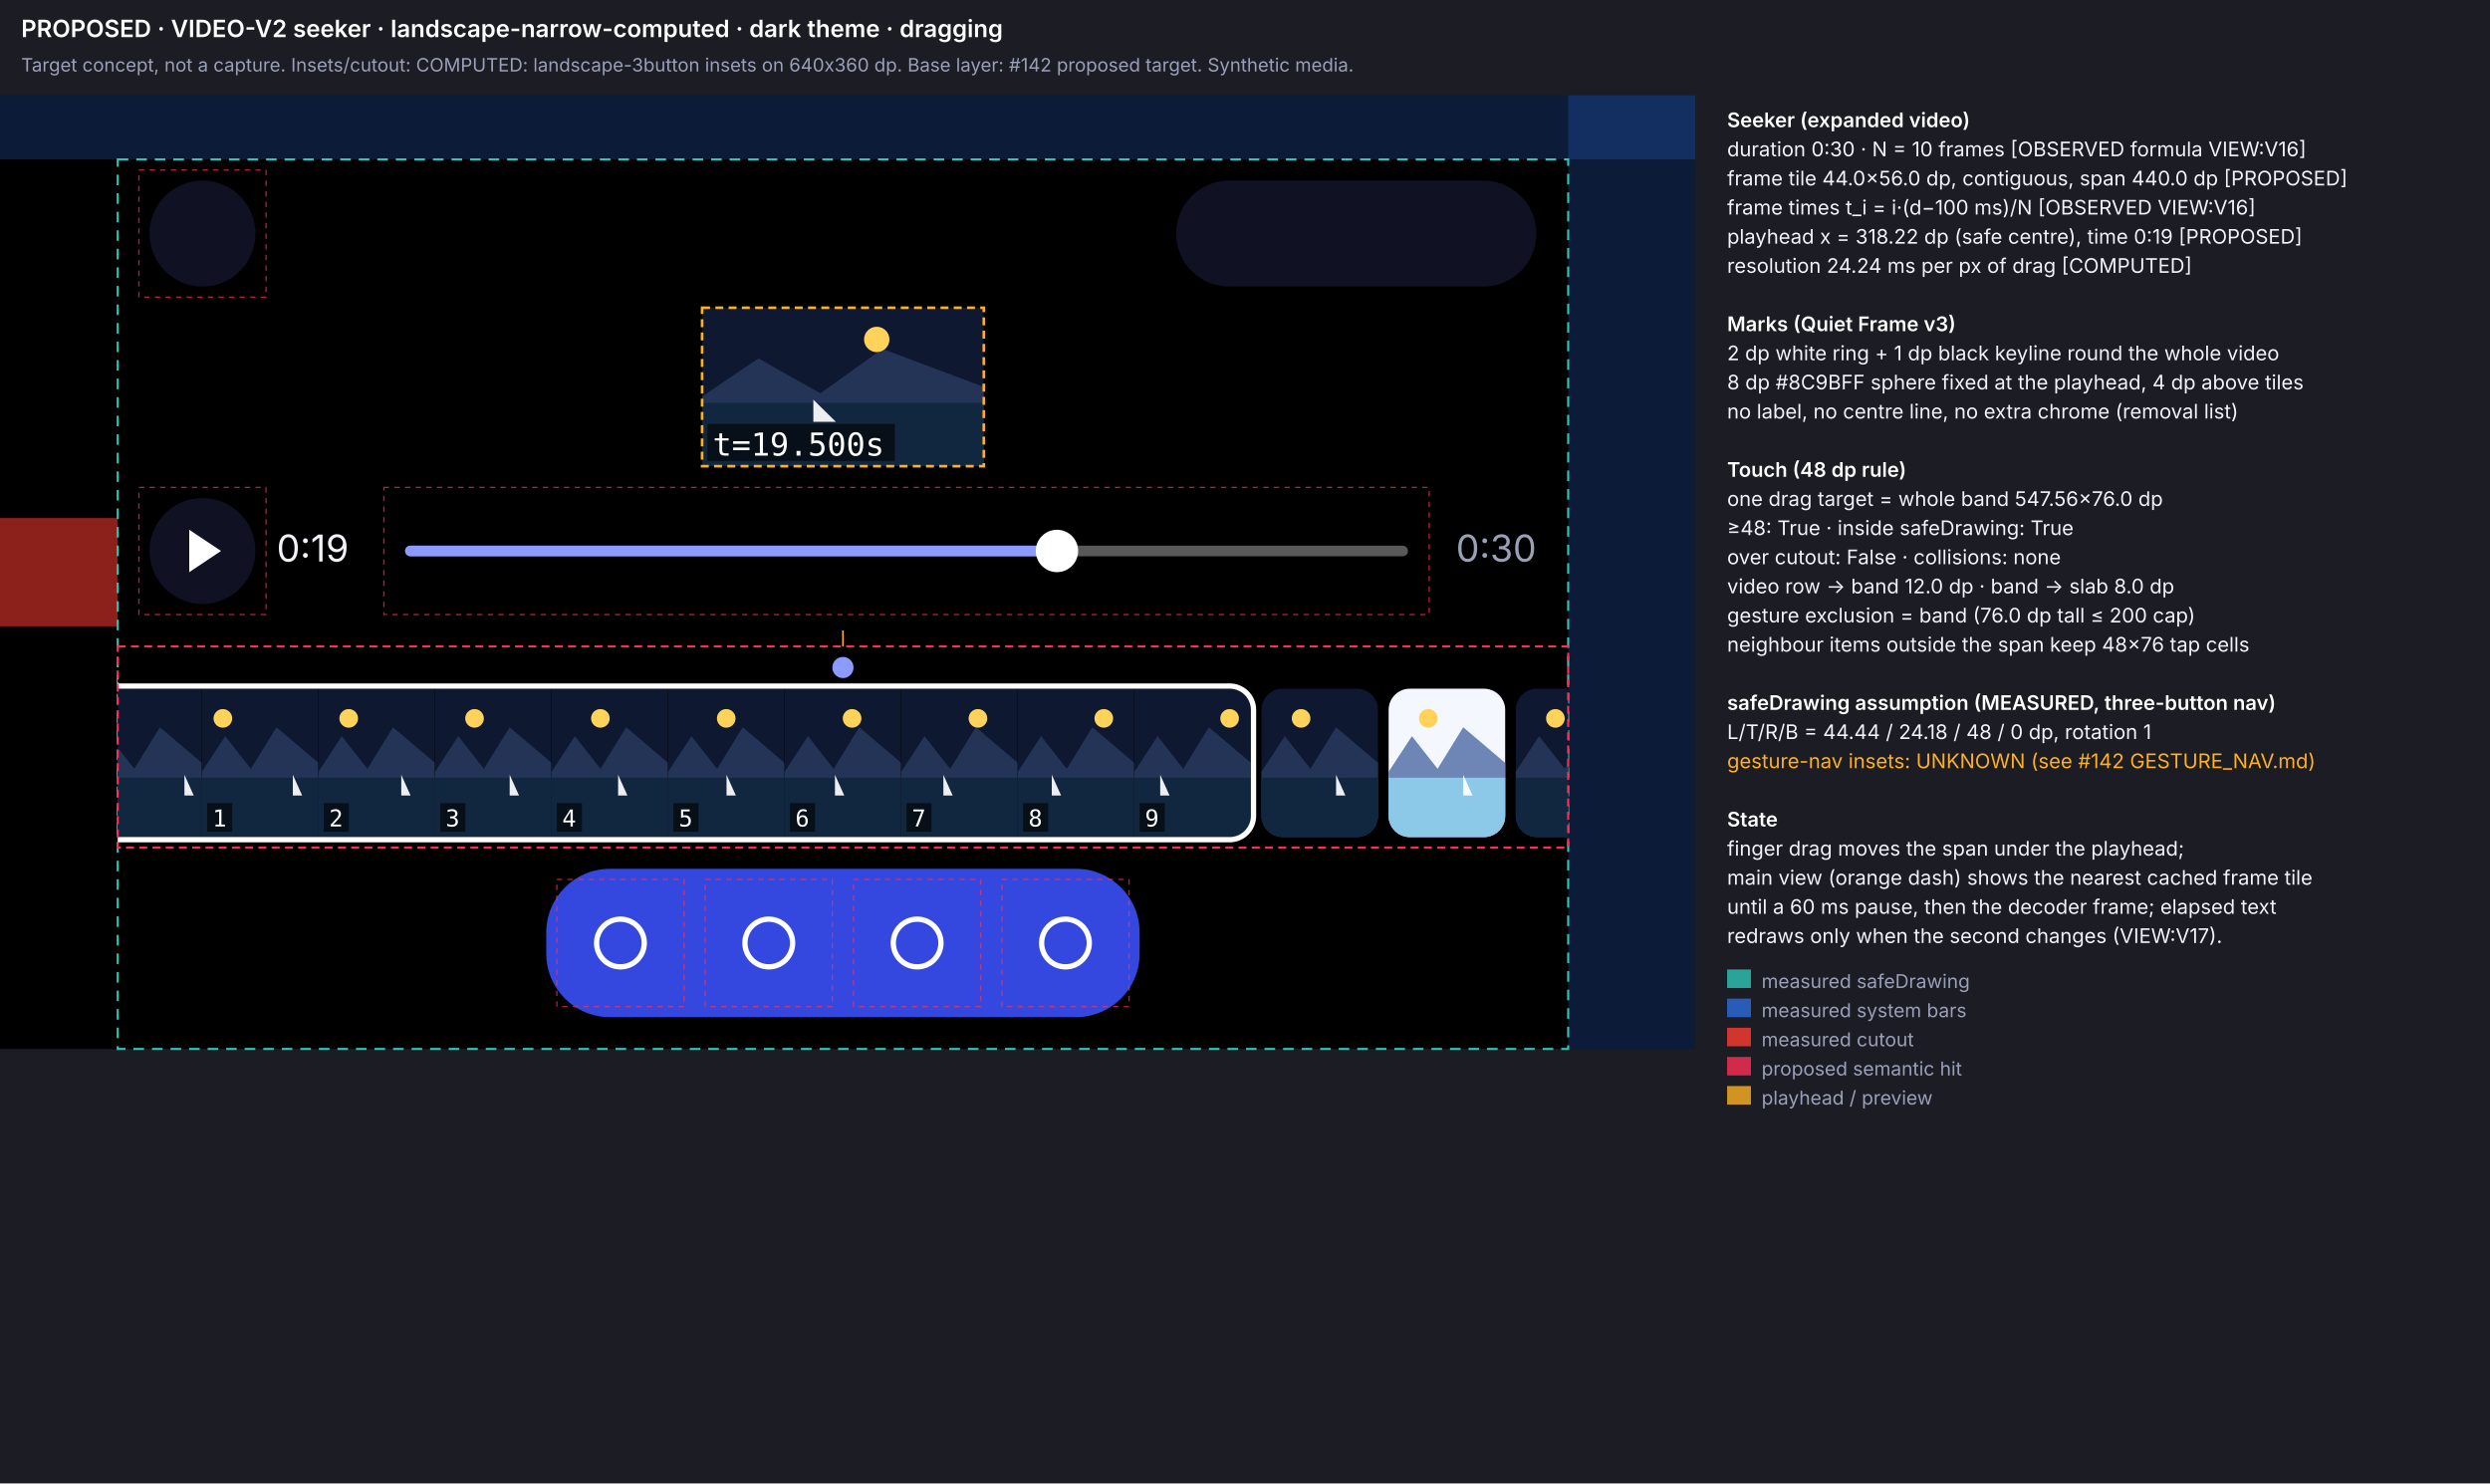
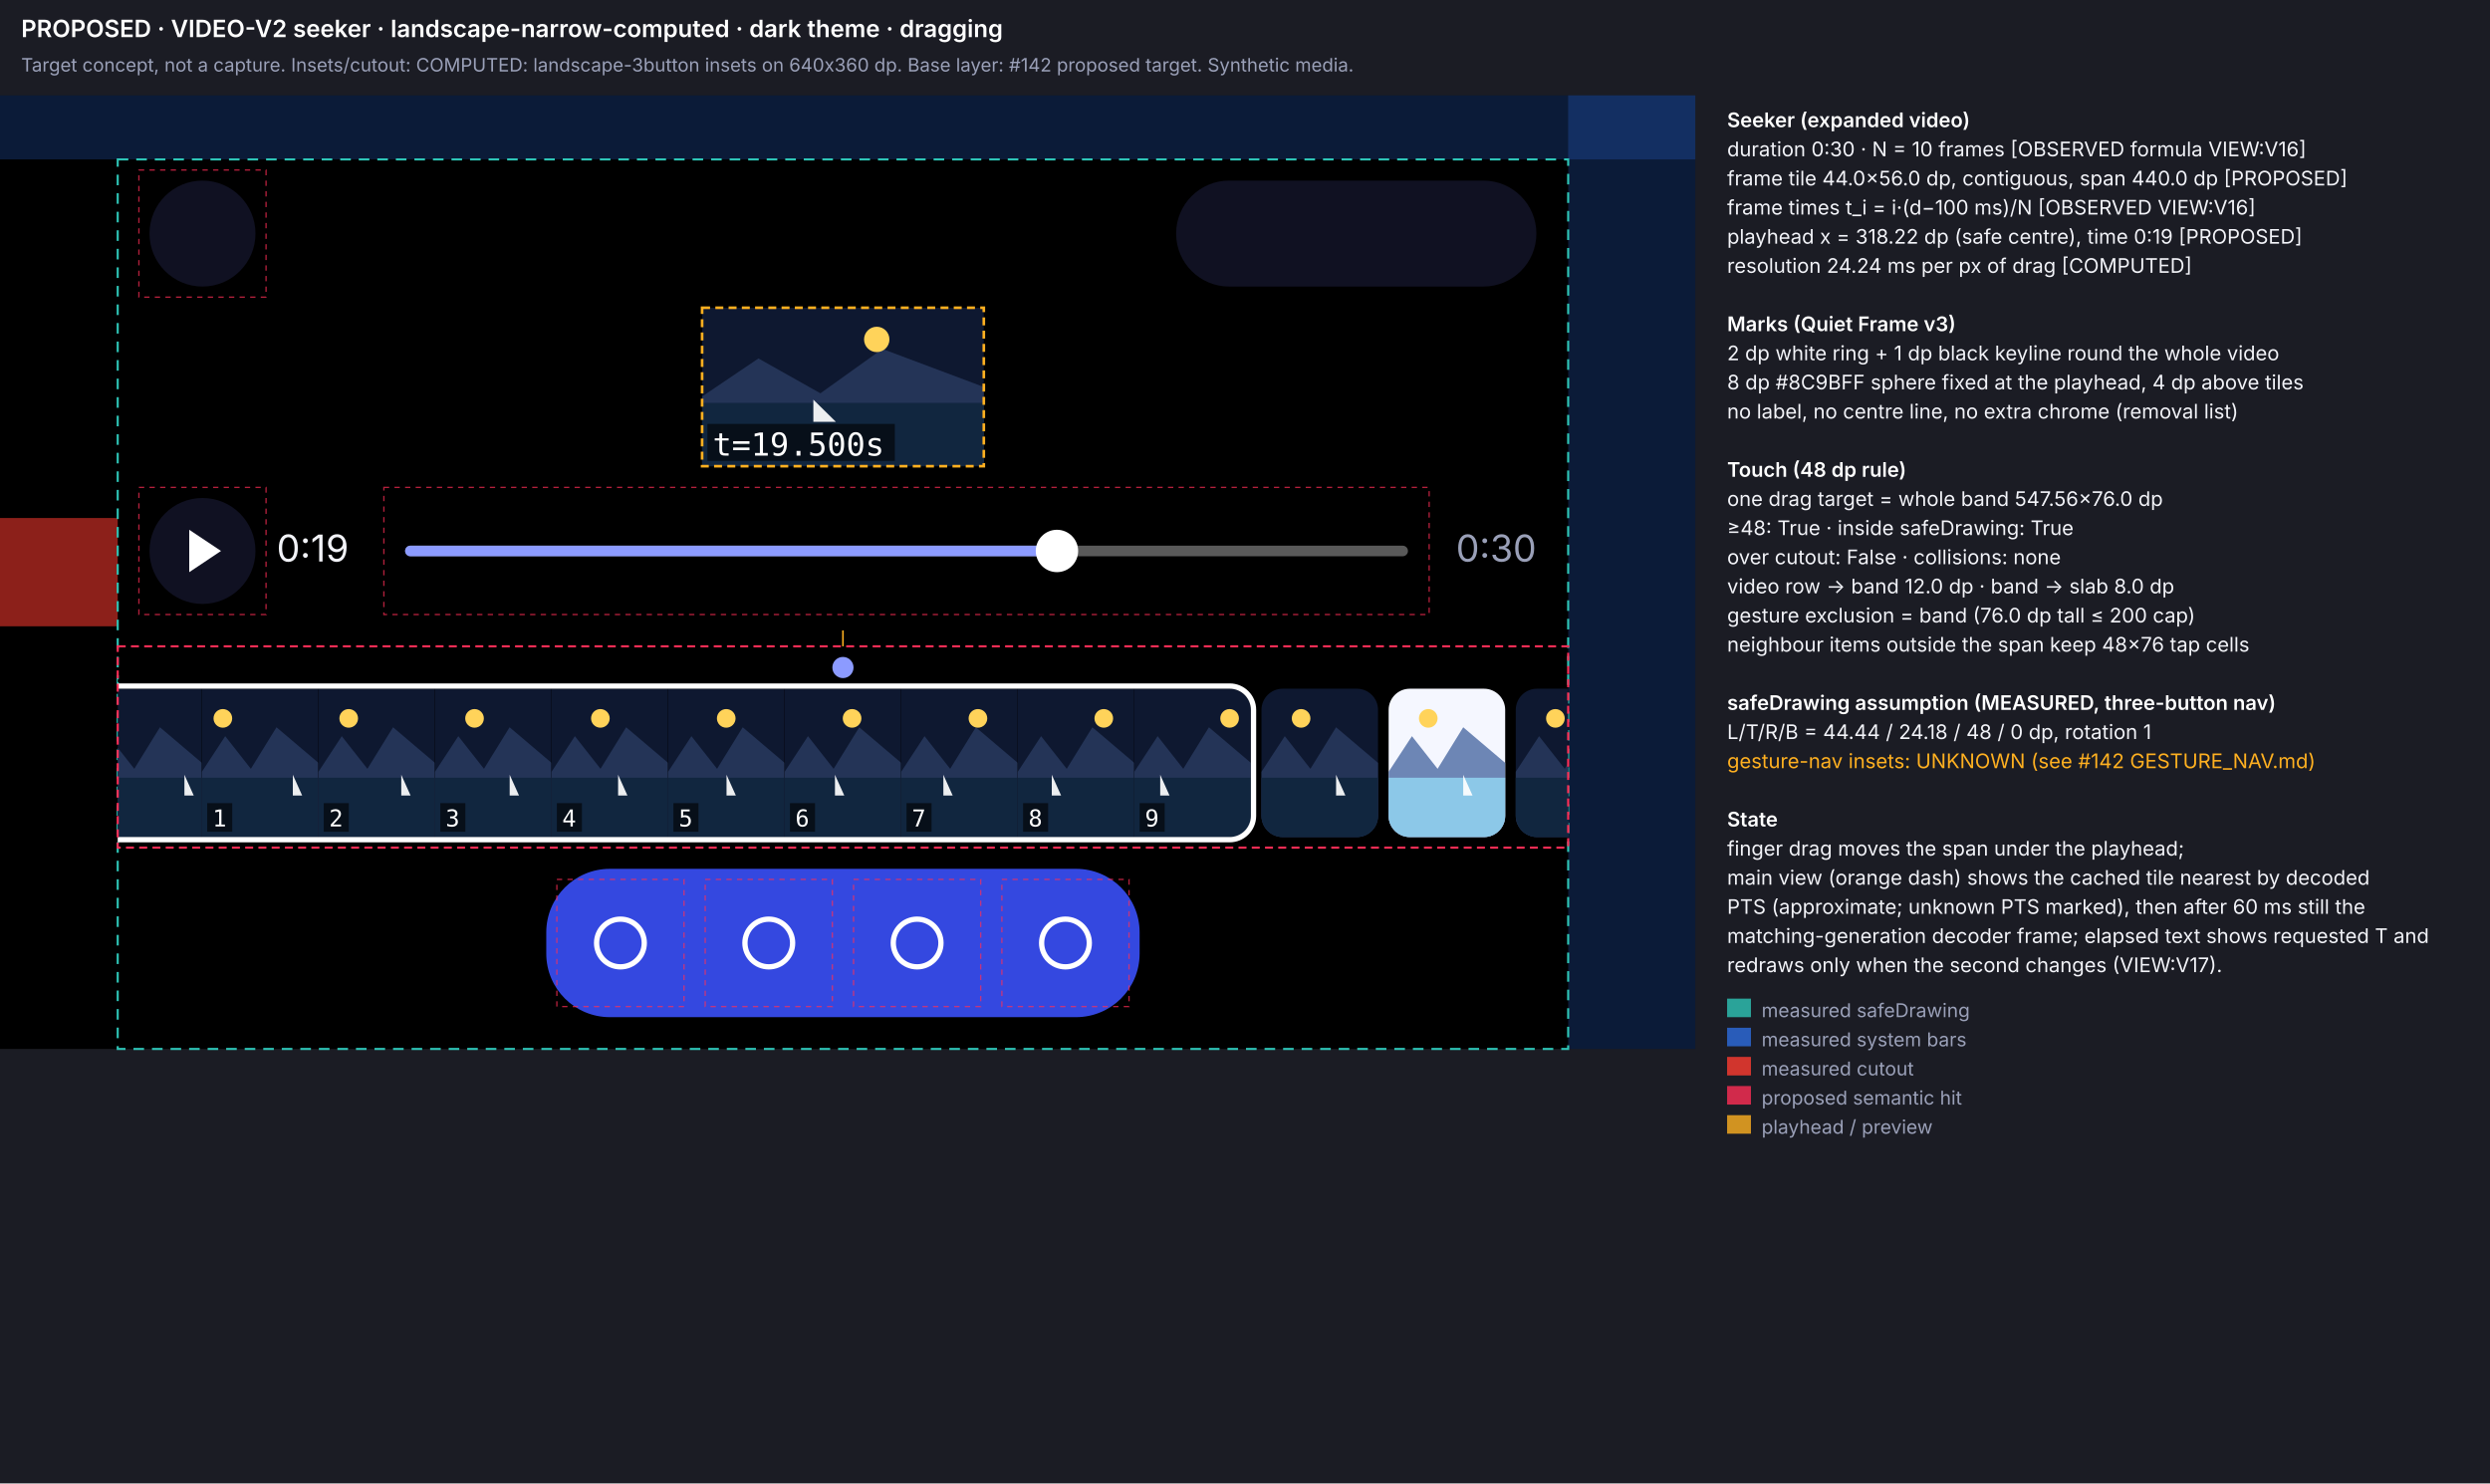
<svg xmlns="http://www.w3.org/2000/svg" viewBox="0 0 940.0 560.0" width="1880.0" height="1120.0" font-family="Funnel Sans, Inter, Arial, sans-serif">
  <rect width="940.0" height="560.0" fill="#1B1C24" />
  <text x="8" y="14" font-size="9" fill="#FFF" font-weight="600">PROPOSED · VIDEO-V2 seeker · landscape-narrow-computed · dark theme · dragging</text>
  <text x="8" y="27" font-size="7" fill="#9AA0B8">Target concept, not a capture. Insets/cutout: COMPUTED: landscape-3button insets on 640x360 dp. Base layer: #142 proposed target. Synthetic media.</text>
  <g transform="translate(0,36)">
    <rect width="640.0" height="360.0" fill="#000" />
    <clipPath id="media">
      <rect x="265.05" y="80.18" width="106.35" height="59.82" rx="0" />
    </clipPath>
    <g clip-path="url(#media)">
      <rect x="265.05" y="80.18" width="106.35" height="59.82" fill="#0E1830" />
      <path d="M265.05 113.68 L286.32 99.32 L309.71 112.48 L333.11 95.73 L371.39 110.09 V140.0 H265.05 Z" fill="#243457" />
      <rect x="265.05" y="116.07" width="106.35" height="23.93" fill="#11263F" />
      <circle cx="330.98" cy="92.14" r="4.79" fill="#FFD35A" />
      <path d="M307.05 123.25 l0 -8.37 l8.51 8.37 Z" fill="#FFFFFF" opacity=".92" />
      <rect x="267.05" y="124.04" width="70.76" height="13.96" fill="#000" opacity=".6" />
      <text x="269.05" y="136.0" font-size="11.96" fill="#FFF" font-family="monospace">t=19.500s</text>
    </g>
    <rect x="265.05" y="80.18" width="106.35" height="59.82" fill="none" stroke="#FFB020" stroke-width="1" stroke-dasharray="3 2" />
    <rect width="640.0" height="24.18" fill="#2D6CDF" opacity=".25" />
    <rect x="592.0" width="48" height="360.0" fill="#2D6CDF" opacity=".25" />
    <rect x="0.0" y="159.56" width="44.44" height="40.88" fill="#FF3B30" opacity=".55" />
    <rect x="44.44" y="24.18" width="547.56" height="335.82" fill="none" stroke="#2EC4B6" stroke-dasharray="4 3" stroke-width=".8" />
    <circle cx="76.44" cy="52.18" r="20" fill="#14152A" opacity=".8" />
    <rect x="444.0" y="32.18" width="136.0" height="40.0" rx="20" fill="#14152A" opacity=".8" />
    <rect x="152.92" y="170.0" width="378.6" height="4" rx="2" fill="#FFF" opacity=".35" />
    <rect x="152.92" y="170.0" width="246.09" height="4" rx="2" fill="#8C9BFF" />
    <circle cx="399.01" cy="172.0" r="8" fill="#FFF" />
    <circle cx="76.44" cy="172.0" r="20" fill="#14152A" opacity=".8" />
    <path d="M71.44 164.0 l12 8 l-12 8 Z" fill="#FFF" />
    <text x="104.44" y="176.0" font-size="14.0" fill="#F2F3F8">0:19</text>
    <text x="580.0" y="176.0" font-size="14.0" fill="#9AA0B8" text-anchor="end">0:30</text>
    <clipPath id="bdraggingband">
      <rect x="44.44" y="206.0" width="547.56" height="80.0" />
    </clipPath>
    <g clip-path="url(#bdraggingband)">
      <clipPath id="bdraggingn-11">
        <rect x="-15.78" y="224.0" width="44.0" height="56.0" rx="8" />
      </clipPath>
      <g clip-path="url(#bdraggingn-11)">
        <rect x="-15.78" y="224.0" width="44.0" height="56.0" fill="#F5F7FF" />
        <path d="M-15.78 255.36 L-6.98 241.92 L2.7 254.24 L12.38 238.56 L28.22 252.0 V280.0 H-15.78 Z" fill="#6D86B5" />
        <rect x="-15.78" y="257.6" width="44.0" height="22.4" fill="#8CC8E8" />
        <circle cx="-0.82" cy="235.2" r="3.52" fill="#FFD35A" />
        <path d="M12.38 264.32 l0 -7.84 l3.52 7.84 Z" fill="#FFFFFF" opacity=".92" />
      </g>
      <clipPath id="bdraggingn11">
        <rect x="476.22" y="224.0" width="44.0" height="56.0" rx="8" />
      </clipPath>
      <g clip-path="url(#bdraggingn11)">
        <rect x="476.22" y="224.0" width="44.0" height="56.0" fill="#0E1830" />
        <path d="M476.22 255.36 L485.02 241.92 L494.7 254.24 L504.38 238.56 L520.22 252.0 V280.0 H476.22 Z" fill="#243457" />
        <rect x="476.22" y="257.6" width="44.0" height="22.4" fill="#11263F" />
        <circle cx="491.18" cy="235.2" r="3.52" fill="#FFD35A" />
        <path d="M504.38 264.32 l0 -7.84 l3.52 7.84 Z" fill="#FFFFFF" opacity=".92" />
      </g>
      <clipPath id="bdraggingn12">
        <rect x="524.22" y="224.0" width="44.0" height="56.0" rx="8" />
      </clipPath>
      <g clip-path="url(#bdraggingn12)">
        <rect x="524.22" y="224.0" width="44.0" height="56.0" fill="#F5F7FF" />
        <path d="M524.22 255.36 L533.02 241.92 L542.7 254.24 L552.38 238.56 L568.22 252.0 V280.0 H524.22 Z" fill="#6D86B5" />
        <rect x="524.22" y="257.6" width="44.0" height="22.4" fill="#8CC8E8" />
        <circle cx="539.18" cy="235.2" r="3.52" fill="#FFD35A" />
        <path d="M552.38 264.32 l0 -7.84 l3.52 7.84 Z" fill="#FFFFFF" opacity=".92" />
      </g>
      <clipPath id="bdraggingn13">
        <rect x="572.22" y="224.0" width="44.0" height="56.0" rx="8" />
      </clipPath>
      <g clip-path="url(#bdraggingn13)">
        <rect x="572.22" y="224.0" width="44.0" height="56.0" fill="#0E1830" />
        <path d="M572.22 255.36 L581.02 241.92 L590.7 254.24 L600.38 238.56 L616.22 252.0 V280.0 H572.22 Z" fill="#243457" />
        <rect x="572.22" y="257.6" width="44.0" height="22.4" fill="#11263F" />
        <circle cx="587.18" cy="235.2" r="3.52" fill="#FFD35A" />
        <path d="M600.38 264.32 l0 -7.84 l3.52 7.84 Z" fill="#FFFFFF" opacity=".92" />
      </g>
      <clipPath id="bdraggingn14">
        <rect x="620.22" y="224.0" width="44.0" height="56.0" rx="8" />
      </clipPath>
      <g clip-path="url(#bdraggingn14)">
        <rect x="620.22" y="224.0" width="44.0" height="56.0" fill="#F5F7FF" />
        <path d="M620.22 255.36 L629.02 241.92 L638.7 254.24 L648.38 238.56 L664.22 252.0 V280.0 H620.22 Z" fill="#6D86B5" />
        <rect x="620.22" y="257.6" width="44.0" height="22.4" fill="#8CC8E8" />
        <circle cx="635.18" cy="235.2" r="3.52" fill="#FFD35A" />
        <path d="M648.38 264.32 l0 -7.84 l3.52 7.84 Z" fill="#FFFFFF" opacity=".92" />
      </g>
      <clipPath id="bdraggingspan">
        <rect x="32.22" y="224.0" width="440.0" height="56.0" rx="8" />
      </clipPath>
      <g clip-path="url(#bdraggingspan)">
        <rect x="32.22" y="224.0" width="44.0" height="56.0" fill="#0E1830" />
        <path d="M32.22 255.36 L41.02 241.92 L50.7 254.24 L60.38 238.56 L76.22 252.0 V280.0 H32.22 Z" fill="#243457" />
        <rect x="32.22" y="257.6" width="44.0" height="22.4" fill="#11263F" />
        <circle cx="36.62" cy="235.2" r="3.52" fill="#FFD35A" />
        <path d="M69.62 264.32 l0 -7.84 l3.52 7.84 Z" fill="#FFFFFF" opacity=".92" />
        <rect x="34.22" y="267.2" width="9.46" height="10.8" fill="#000" opacity=".6" />
        <text x="36.22" y="276.0" font-size="8.8" fill="#FFF" font-family="monospace">0</text>
        <line x1="76.22" y1="224.0" x2="76.22" y2="280.0" stroke="#000" stroke-opacity=".35" stroke-width=".5" />
        <rect x="76.22" y="224.0" width="44.0" height="56.0" fill="#0E1830" />
        <path d="M76.22 255.36 L85.02 241.92 L94.7 254.24 L104.38 238.56 L120.22 252.0 V280.0 H76.22 Z" fill="#243457" />
        <rect x="76.22" y="257.6" width="44.0" height="22.4" fill="#11263F" />
        <circle cx="84.13" cy="235.2" r="3.52" fill="#FFD35A" />
        <path d="M110.55 264.32 l0 -7.84 l3.52 7.84 Z" fill="#FFFFFF" opacity=".92" />
        <rect x="78.22" y="267.2" width="9.46" height="10.8" fill="#000" opacity=".6" />
        <text x="80.22" y="276.0" font-size="8.8" fill="#FFF" font-family="monospace">1</text>
        <line x1="120.22" y1="224.0" x2="120.22" y2="280.0" stroke="#000" stroke-opacity=".35" stroke-width=".5" />
        <rect x="120.22" y="224.0" width="44.0" height="56.0" fill="#0E1830" />
        <path d="M120.22 255.36 L129.02 241.92 L138.7 254.24 L148.38 238.56 L164.22 252.0 V280.0 H120.22 Z" fill="#243457" />
        <rect x="120.22" y="257.6" width="44.0" height="22.4" fill="#11263F" />
        <circle cx="131.64" cy="235.2" r="3.52" fill="#FFD35A" />
        <path d="M151.48 264.32 l0 -7.84 l3.52 7.84 Z" fill="#FFFFFF" opacity=".92" />
        <rect x="122.22" y="267.2" width="9.46" height="10.8" fill="#000" opacity=".6" />
        <text x="124.22" y="276.0" font-size="8.8" fill="#FFF" font-family="monospace">2</text>
        <line x1="164.22" y1="224.0" x2="164.22" y2="280.0" stroke="#000" stroke-opacity=".35" stroke-width=".5" />
        <rect x="164.22" y="224.0" width="44.0" height="56.0" fill="#0E1830" />
        <path d="M164.22 255.36 L173.02 241.92 L182.7 254.24 L192.38 238.56 L208.22 252.0 V280.0 H164.22 Z" fill="#243457" />
        <rect x="164.22" y="257.6" width="44.0" height="22.4" fill="#11263F" />
        <circle cx="179.14" cy="235.2" r="3.52" fill="#FFD35A" />
        <path d="M192.41 264.32 l0 -7.84 l3.52 7.84 Z" fill="#FFFFFF" opacity=".92" />
        <rect x="166.22" y="267.2" width="9.46" height="10.8" fill="#000" opacity=".6" />
        <text x="168.22" y="276.0" font-size="8.8" fill="#FFF" font-family="monospace">3</text>
        <line x1="208.22" y1="224.0" x2="208.22" y2="280.0" stroke="#000" stroke-opacity=".35" stroke-width=".5" />
        <rect x="208.22" y="224.0" width="44.0" height="56.0" fill="#0E1830" />
        <path d="M208.22 255.36 L217.02 241.92 L226.7 254.24 L236.38 238.56 L252.22 252.0 V280.0 H208.22 Z" fill="#243457" />
        <rect x="208.22" y="257.6" width="44.0" height="22.4" fill="#11263F" />
        <circle cx="226.65" cy="235.2" r="3.52" fill="#FFD35A" />
        <path d="M233.34 264.32 l0 -7.84 l3.52 7.84 Z" fill="#FFFFFF" opacity=".92" />
        <rect x="210.22" y="267.2" width="9.46" height="10.8" fill="#000" opacity=".6" />
        <text x="212.22" y="276.0" font-size="8.8" fill="#FFF" font-family="monospace">4</text>
        <line x1="252.22" y1="224.0" x2="252.22" y2="280.0" stroke="#000" stroke-opacity=".35" stroke-width=".5" />
        <rect x="252.22" y="224.0" width="44.0" height="56.0" fill="#0E1830" />
        <path d="M252.22 255.36 L261.02 241.92 L270.7 254.24 L280.38 238.56 L296.22 252.0 V280.0 H252.22 Z" fill="#243457" />
        <rect x="252.22" y="257.6" width="44.0" height="22.4" fill="#11263F" />
        <circle cx="274.16" cy="235.2" r="3.52" fill="#FFD35A" />
        <path d="M274.27 264.32 l0 -7.84 l3.52 7.84 Z" fill="#FFFFFF" opacity=".92" />
        <rect x="254.22" y="267.2" width="9.46" height="10.8" fill="#000" opacity=".6" />
        <text x="256.22" y="276.0" font-size="8.8" fill="#FFF" font-family="monospace">5</text>
        <line x1="296.22" y1="224.0" x2="296.22" y2="280.0" stroke="#000" stroke-opacity=".35" stroke-width=".5" />
        <rect x="296.22" y="224.0" width="44.0" height="56.0" fill="#0E1830" />
        <path d="M296.22 255.36 L305.02 241.92 L314.7 254.24 L324.38 238.56 L340.22 252.0 V280.0 H296.22 Z" fill="#243457" />
        <rect x="296.22" y="257.6" width="44.0" height="22.4" fill="#11263F" />
        <circle cx="321.67" cy="235.2" r="3.52" fill="#FFD35A" />
        <path d="M315.2 264.32 l0 -7.84 l3.52 7.84 Z" fill="#FFFFFF" opacity=".92" />
        <rect x="298.22" y="267.2" width="9.46" height="10.8" fill="#000" opacity=".6" />
        <text x="300.22" y="276.0" font-size="8.8" fill="#FFF" font-family="monospace">6</text>
        <line x1="340.22" y1="224.0" x2="340.22" y2="280.0" stroke="#000" stroke-opacity=".35" stroke-width=".5" />
        <rect x="340.22" y="224.0" width="44.0" height="56.0" fill="#0E1830" />
        <path d="M340.22 255.36 L349.02 241.92 L358.7 254.24 L368.38 238.56 L384.22 252.0 V280.0 H340.22 Z" fill="#243457" />
        <rect x="340.22" y="257.6" width="44.0" height="22.4" fill="#11263F" />
        <circle cx="369.18" cy="235.2" r="3.52" fill="#FFD35A" />
        <path d="M356.13 264.32 l0 -7.84 l3.52 7.84 Z" fill="#FFFFFF" opacity=".92" />
        <rect x="342.22" y="267.2" width="9.46" height="10.8" fill="#000" opacity=".6" />
        <text x="344.22" y="276.0" font-size="8.8" fill="#FFF" font-family="monospace">7</text>
        <line x1="384.22" y1="224.0" x2="384.22" y2="280.0" stroke="#000" stroke-opacity=".35" stroke-width=".5" />
        <rect x="384.22" y="224.0" width="44.0" height="56.0" fill="#0E1830" />
        <path d="M384.22 255.36 L393.02 241.92 L402.7 254.24 L412.38 238.56 L428.22 252.0 V280.0 H384.22 Z" fill="#243457" />
        <rect x="384.22" y="257.6" width="44.0" height="22.4" fill="#11263F" />
        <circle cx="416.69" cy="235.2" r="3.52" fill="#FFD35A" />
        <path d="M397.06 264.32 l0 -7.84 l3.52 7.84 Z" fill="#FFFFFF" opacity=".92" />
        <rect x="386.22" y="267.2" width="9.46" height="10.8" fill="#000" opacity=".6" />
        <text x="388.22" y="276.0" font-size="8.8" fill="#FFF" font-family="monospace">8</text>
        <line x1="428.22" y1="224.0" x2="428.22" y2="280.0" stroke="#000" stroke-opacity=".35" stroke-width=".5" />
        <rect x="428.22" y="224.0" width="44.0" height="56.0" fill="#0E1830" />
        <path d="M428.22 255.36 L437.02 241.92 L446.7 254.24 L456.38 238.56 L472.22 252.0 V280.0 H428.22 Z" fill="#243457" />
        <rect x="428.22" y="257.6" width="44.0" height="22.4" fill="#11263F" />
        <circle cx="464.19" cy="235.2" r="3.52" fill="#FFD35A" />
        <path d="M437.99 264.32 l0 -7.84 l3.52 7.84 Z" fill="#FFFFFF" opacity=".92" />
        <rect x="430.22" y="267.2" width="9.46" height="10.8" fill="#000" opacity=".6" />
        <text x="432.22" y="276.0" font-size="8.8" fill="#FFF" font-family="monospace">9</text>
        <line x1="472.22" y1="224.0" x2="472.22" y2="280.0" stroke="#000" stroke-opacity=".35" stroke-width=".5" />
      </g>
      <rect x="29.22" y="221.0" width="446.0" height="62.0" rx="11" fill="none" stroke="#000" stroke-width="1" />
      <rect x="31.22" y="223.0" width="442.0" height="58.0" rx="9" fill="none" stroke="#FFF" stroke-width="2" />
    </g>
    <circle cx="318.22" cy="216.0" r="5.0" fill="#000" />
    <circle cx="318.22" cy="216.0" r="4.0" fill="#8C9BFF" />
    <rect x="206.22" y="292.0" width="224.0" height="56.0" rx="24" fill="#3448E0" />
    <circle cx="234.22" cy="320.0" r="9" fill="none" stroke="#FFF" stroke-width="2" />
    <circle cx="290.22" cy="320.0" r="9" fill="none" stroke="#FFF" stroke-width="2" />
    <circle cx="346.22" cy="320.0" r="9" fill="none" stroke="#FFF" stroke-width="2" />
    <circle cx="402.22" cy="320.0" r="9" fill="none" stroke="#FFF" stroke-width="2" />
    <rect x="44.44" y="208.0" width="547.56" height="76.0" fill="none" stroke="#FF2D55" stroke-width=".8" stroke-dasharray="3 2" />
    <rect x="52.44" y="148.0" width="48.0" height="48.0" fill="none" stroke="#FF2D55" stroke-width=".5" stroke-dasharray="2 2" opacity=".7" />
    <rect x="144.92" y="148.0" width="394.6" height="48.0" fill="none" stroke="#FF2D55" stroke-width=".5" stroke-dasharray="2 2" opacity=".7" />
    <rect x="210.22" y="296.0" width="48.0" height="48.0" fill="none" stroke="#FF2D55" stroke-width=".5" stroke-dasharray="2 2" opacity=".7" />
    <rect x="266.22" y="296.0" width="48.0" height="48.0" fill="none" stroke="#FF2D55" stroke-width=".5" stroke-dasharray="2 2" opacity=".7" />
    <rect x="322.22" y="296.0" width="48.0" height="48.0" fill="none" stroke="#FF2D55" stroke-width=".5" stroke-dasharray="2 2" opacity=".7" />
    <rect x="378.22" y="296.0" width="48.0" height="48.0" fill="none" stroke="#FF2D55" stroke-width=".5" stroke-dasharray="2 2" opacity=".7" />
    <rect x="52.44" y="28.18" width="48.0" height="48.0" fill="none" stroke="#FF2D55" stroke-width=".5" stroke-dasharray="2 2" opacity=".7" />
    <line x1="318.22" y1="202.0" x2="318.22" y2="208.0" stroke="#FFB020" stroke-width=".6" />
  </g>
  <g transform="translate(652.0,48)">
    <text x="0" y="0" font-size="7.6" fill="#FFF" font-weight="600">Seeker (expanded video)</text>
    <text x="0" y="11" font-size="7.6" fill="#F2F3F8" font-weight="400">duration 0:30 · N = 10 frames  [OBSERVED formula VIEW:V16]</text>
    <text x="0" y="22" font-size="7.6" fill="#F2F3F8" font-weight="400">frame tile 44.0×56.0 dp, contiguous, span 440.0 dp  [PROPOSED]</text>
    <text x="0" y="33" font-size="7.6" fill="#F2F3F8" font-weight="400">frame times t_i = i·(d−100 ms)/N  [OBSERVED VIEW:V16]</text>
    <text x="0" y="44" font-size="7.6" fill="#F2F3F8" font-weight="400">playhead x = 318.22 dp (safe centre), time 0:19  [PROPOSED]</text>
    <text x="0" y="55" font-size="7.6" fill="#F2F3F8" font-weight="400">resolution 24.24 ms per px of drag  [COMPUTED]</text>
    <text x="0" y="66" font-size="7.6" fill="#F2F3F8" font-weight="400" />
    <text x="0" y="77" font-size="7.6" fill="#FFF" font-weight="600">Marks (Quiet Frame v3)</text>
    <text x="0" y="88" font-size="7.6" fill="#F2F3F8" font-weight="400">2 dp white ring + 1 dp black keyline round the whole video</text>
    <text x="0" y="99" font-size="7.6" fill="#F2F3F8" font-weight="400">8 dp #8C9BFF sphere fixed at the playhead, 4 dp above tiles</text>
    <text x="0" y="110" font-size="7.6" fill="#F2F3F8" font-weight="400">no label, no centre line, no extra chrome (removal list)</text>
    <text x="0" y="121" font-size="7.6" fill="#F2F3F8" font-weight="400" />
    <text x="0" y="132" font-size="7.6" fill="#FFF" font-weight="600">Touch (48 dp rule)</text>
    <text x="0" y="143" font-size="7.6" fill="#F2F3F8" font-weight="400">one drag target = whole band 547.56×76.0 dp</text>
    <text x="0" y="154" font-size="7.6" fill="#F2F3F8" font-weight="400">≥48: True · inside safeDrawing: True</text>
    <text x="0" y="165" font-size="7.6" fill="#F2F3F8" font-weight="400">over cutout: False · collisions: none</text>
    <text x="0" y="176" font-size="7.6" fill="#F2F3F8" font-weight="400">video row → band 12.0 dp · band → slab 8.0 dp</text>
    <text x="0" y="187" font-size="7.6" fill="#F2F3F8" font-weight="400">gesture exclusion = band (76.0 dp tall ≤ 200 cap)</text>
    <text x="0" y="198" font-size="7.6" fill="#F2F3F8" font-weight="400">neighbour items outside the span keep 48×76 tap cells</text>
    <text x="0" y="209" font-size="7.6" fill="#F2F3F8" font-weight="400" />
    <text x="0" y="220" font-size="7.6" fill="#FFF" font-weight="600">safeDrawing assumption (MEASURED, three-button nav)</text>
    <text x="0" y="231" font-size="7.6" fill="#F2F3F8" font-weight="400">L/T/R/B = 44.44 / 24.18 / 48 / 0 dp, rotation 1</text>
    <text x="0" y="242" font-size="7.6" fill="#FFB020" font-weight="400">gesture-nav insets: UNKNOWN (see #142 GESTURE_NAV.md)</text>
    <text x="0" y="253" font-size="7.6" fill="#F2F3F8" font-weight="400" />
    <text x="0" y="264" font-size="7.6" fill="#FFF" font-weight="600">State</text>
    <text x="0" y="275" font-size="7.6" fill="#F2F3F8" font-weight="400">finger drag moves the span under the playhead;</text>
-     <text x="0" y="286" font-size="7.6" fill="#F2F3F8" font-weight="400">main view (orange dash) shows the nearest cached frame tile</text>
-     <text x="0" y="297" font-size="7.6" fill="#F2F3F8" font-weight="400">until a 60 ms pause, then the decoder frame; elapsed text</text>
-     <text x="0" y="308" font-size="7.6" fill="#F2F3F8" font-weight="400">redraws only when the second changes (VIEW:V17).</text>
-     <rect x="0" y="318" width="9" height="7" fill="#2EC4B6" opacity=".8" />
-     <text x="13" y="325" font-size="7.2" fill="#9AA0B8">measured safeDrawing</text>
-     <rect x="0" y="329" width="9" height="7" fill="#2D6CDF" opacity=".8" />
-     <text x="13" y="336" font-size="7.2" fill="#9AA0B8">measured system bars</text>
-     <rect x="0" y="340" width="9" height="7" fill="#FF3B30" opacity=".8" />
-     <text x="13" y="347" font-size="7.2" fill="#9AA0B8">measured cutout</text>
-     <rect x="0" y="351" width="9" height="7" fill="#FF2D55" opacity=".8" />
-     <text x="13" y="358" font-size="7.2" fill="#9AA0B8">proposed semantic hit</text>
-     <rect x="0" y="362" width="9" height="7" fill="#FFB020" opacity=".8" />
-     <text x="13" y="369" font-size="7.2" fill="#9AA0B8">playhead / preview</text>
+     <text x="0" y="286" font-size="7.6" fill="#F2F3F8" font-weight="400">main view (orange dash) shows the cached tile nearest by decoded</text>
+     <text x="0" y="297" font-size="7.6" fill="#F2F3F8" font-weight="400">PTS (approximate; unknown PTS marked), then after 60 ms still the</text>
+     <text x="0" y="308" font-size="7.6" fill="#F2F3F8" font-weight="400">matching-generation decoder frame; elapsed text shows requested T and</text>
+     <text x="0" y="319" font-size="7.6" fill="#F2F3F8" font-weight="400">redraws only when the second changes (VIEW:V17).</text>
+     <rect x="0" y="329" width="9" height="7" fill="#2EC4B6" opacity=".8" />
+     <text x="13" y="336" font-size="7.2" fill="#9AA0B8">measured safeDrawing</text>
+     <rect x="0" y="340" width="9" height="7" fill="#2D6CDF" opacity=".8" />
+     <text x="13" y="347" font-size="7.2" fill="#9AA0B8">measured system bars</text>
+     <rect x="0" y="351" width="9" height="7" fill="#FF3B30" opacity=".8" />
+     <text x="13" y="358" font-size="7.2" fill="#9AA0B8">measured cutout</text>
+     <rect x="0" y="362" width="9" height="7" fill="#FF2D55" opacity=".8" />
+     <text x="13" y="369" font-size="7.2" fill="#9AA0B8">proposed semantic hit</text>
+     <rect x="0" y="373" width="9" height="7" fill="#FFB020" opacity=".8" />
+     <text x="13" y="380" font-size="7.2" fill="#9AA0B8">playhead / preview</text>
  </g>
</svg>
